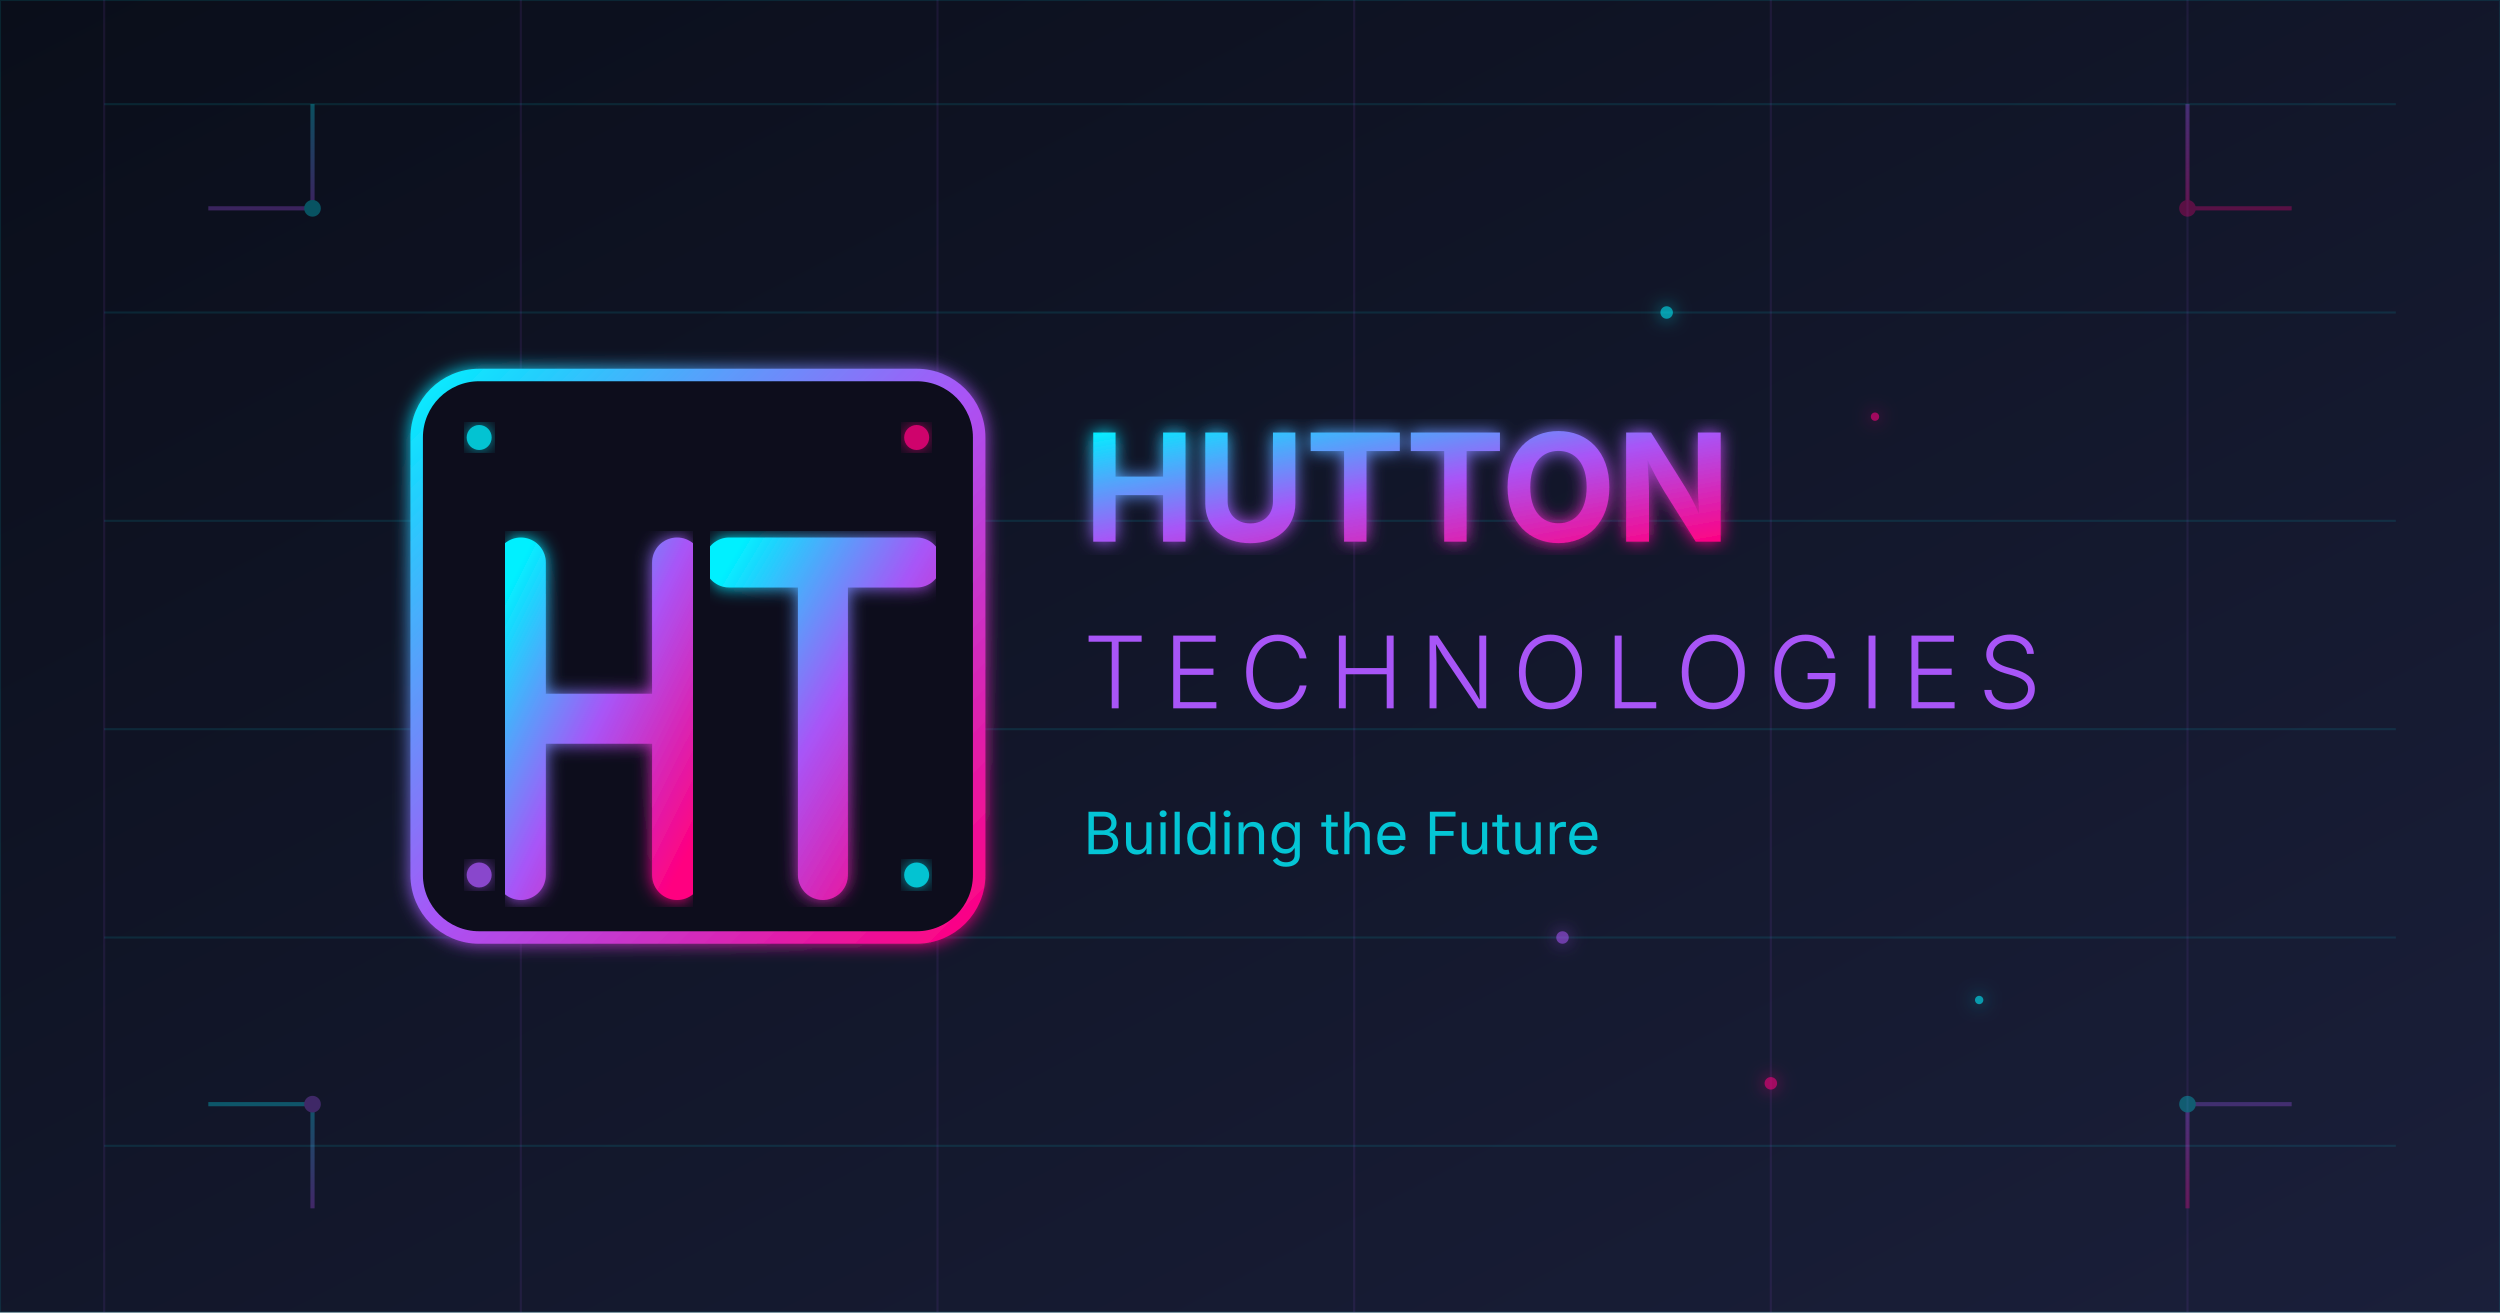
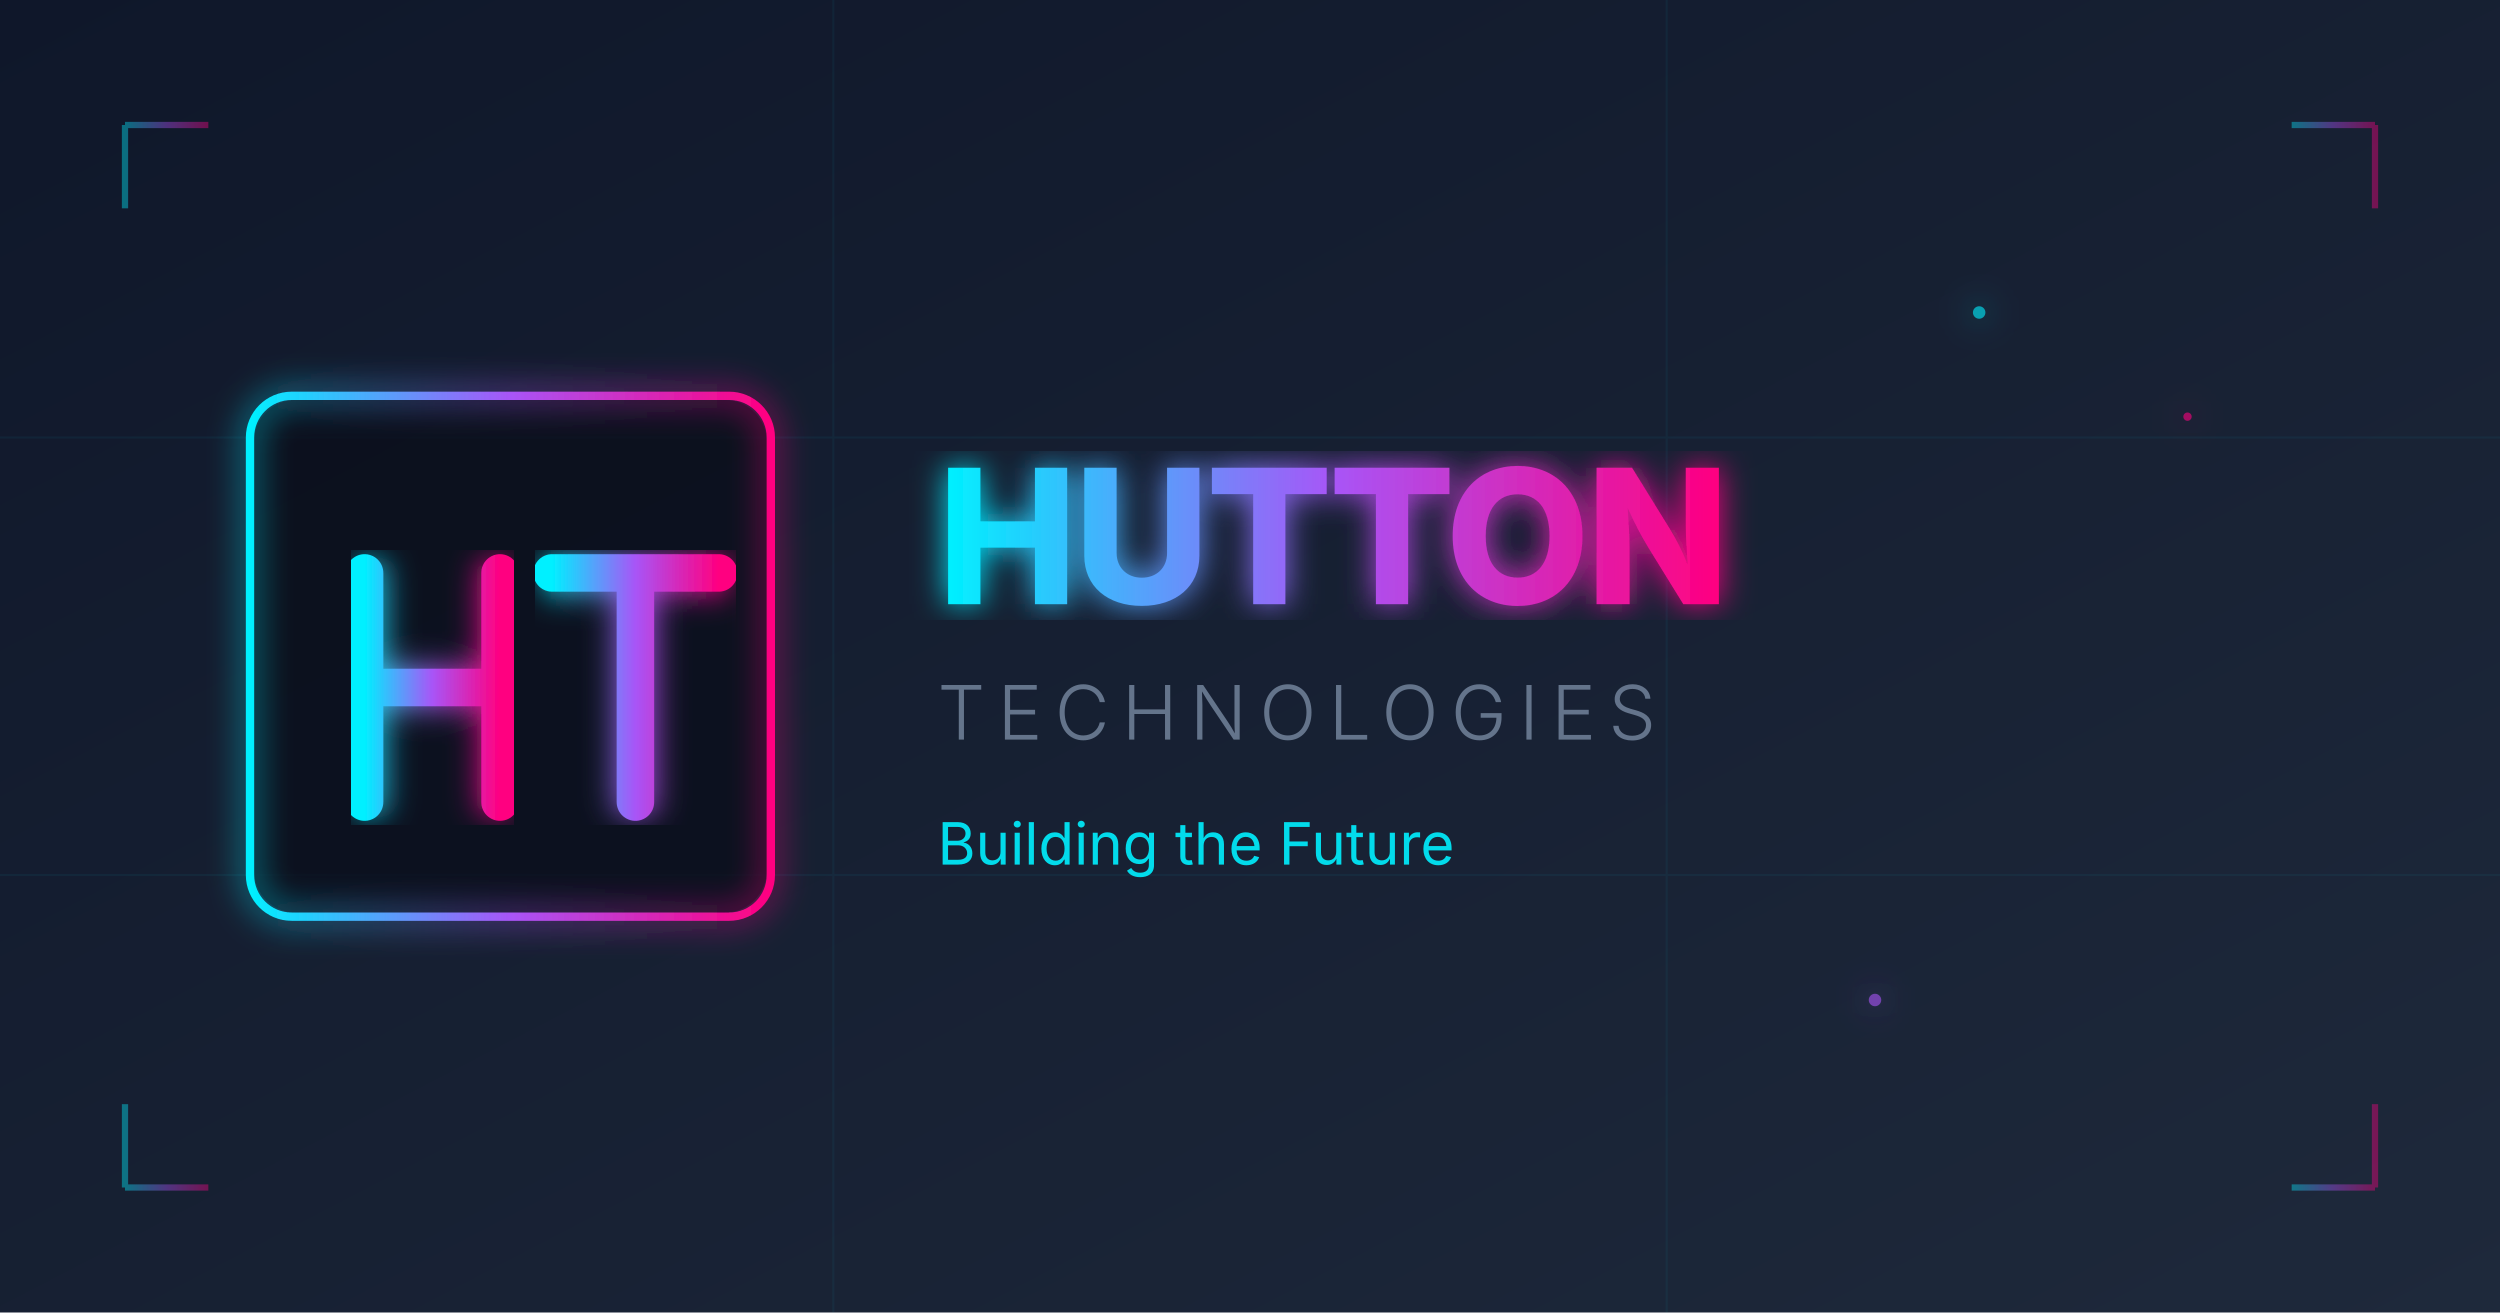
- <svg xmlns="http://www.w3.org/2000/svg" viewBox="0 0 1200 630" fill="none">
+ <svg xmlns="http://www.w3.org/2000/svg" viewBox="0 0 1200 630">
  <defs>
-     <linearGradient id="bg-grad" x1="0%" y1="0%" x2="100%" y2="100%">
-       <stop offset="0%" style="stop-color:#0a0e1a;stop-opacity:1" />
-       <stop offset="100%" style="stop-color:#1a1f3a;stop-opacity:1" />
+     <linearGradient id="bg" x1="0%" y1="0%" x2="100%" y2="100%">
+       <stop offset="0%" style="stop-color:#0f172a" />
+       <stop offset="100%" style="stop-color:#1e293b" />
    </linearGradient>
-     <linearGradient id="cyber-grad" x1="0%" y1="0%" x2="100%" y2="100%">
-       <stop offset="0%" style="stop-color:#00f0ff;stop-opacity:1" />
-       <stop offset="50%" style="stop-color:#a855f7;stop-opacity:1" />
-       <stop offset="100%" style="stop-color:#ff0080;stop-opacity:1" />
+     <linearGradient id="neon" x1="0%" y1="0%" x2="100%" y2="0%">
+       <stop offset="0%" style="stop-color:#00f0ff" />
+       <stop offset="50%" style="stop-color:#a855f7" />
+       <stop offset="100%" style="stop-color:#ff0080" />
    </linearGradient>
    <filter id="glow">
-       <feGaussianBlur stdDeviation="4" result="coloredBlur" />
+       <feGaussianBlur stdDeviation="8" result="coloredBlur" />
      <feMerge>
        <feMergeNode in="coloredBlur" />
        <feMergeNode in="SourceGraphic" />
      </feMerge>
    </filter>
  </defs>
-   <rect width="1200" height="630" fill="url(#bg-grad)" />
-   <path d="M 0 0 L 1200 0 L 1200 630 L 0 630 Z M 50 50 L 1150 50 M 50 150 L 1150 150 M 50 250 L 1150 250 M 50 350 L 1150 350 M 50 450 L 1150 450 M 50 550 L 1150 550" stroke="#00f0ff" stroke-width="1" opacity="0.1" />
-   <path d="M 50 0 L 50 630 M 250 0 L 250 630 M 450 0 L 450 630 M 650 0 L 650 630 M 850 0 L 850 630 M 1050 0 L 1050 630" stroke="#a855f7" stroke-width="1" opacity="0.1" />
-   <g opacity="0.3">
-     <path d="M 100 100 L 150 100 L 150 50 M 1100 100 L 1050 100 L 1050 50" stroke="url(#cyber-grad)" stroke-width="2" />
-     <path d="M 100 530 L 150 530 L 150 580 M 1100 530 L 1050 530 L 1050 580" stroke="url(#cyber-grad)" stroke-width="2" />
-     <circle cx="150" cy="100" r="4" fill="#00f0ff" />
-     <circle cx="1050" cy="100" r="4" fill="#ff0080" />
-     <circle cx="150" cy="530" r="4" fill="#a855f7" />
-     <circle cx="1050" cy="530" r="4" fill="#00f0ff" />
+   <rect width="1200" height="630" fill="url(#bg)" />
+   <g opacity="0.05" stroke="#00f0ff" stroke-width="1">
+     <line x1="0" y1="210" x2="1200" y2="210" />
+     <line x1="0" y1="420" x2="1200" y2="420" />
+     <line x1="400" y1="0" x2="400" y2="630" />
+     <line x1="800" y1="0" x2="800" y2="630" />
  </g>
-   <g transform="translate(200, 180)">
-     <rect x="0" y="0" width="270" height="270" rx="30" fill="#0a0e1a" stroke="url(#cyber-grad)" stroke-width="6" filter="url(#glow)" />
-     <g transform="translate(30, 60)">
-       <path d="M 20 30 L 20 180 M 20 105 L 95 105 M 95 30 L 95 180" stroke="url(#cyber-grad)" stroke-width="24" stroke-linecap="round" stroke-linejoin="round" filter="url(#glow)" />
-       <path d="M 120 30 L 210 30 M 165 30 L 165 180" stroke="url(#cyber-grad)" stroke-width="24" stroke-linecap="round" stroke-linejoin="round" filter="url(#glow)" />
+   <g transform="translate(120, 190)">
+     <rect x="2" y="2" width="246" height="246" rx="20" fill="#0a0e1a" opacity="0.8" />
+     <rect x="0" y="0" width="250" height="250" rx="20" fill="none" stroke="url(#neon)" stroke-width="4" filter="url(#glow)" />
+     <g transform="translate(40, 70)">
+       <path d="M 15 15 L 15 125 M 15 70 L 80 70 M 80 15 L 80 125" stroke="url(#neon)" stroke-width="18" stroke-linecap="round" stroke-linejoin="round" filter="url(#glow)" />
+       <path d="M 105 15 L 185 15 M 145 15 L 145 125" stroke="url(#neon)" stroke-width="18" stroke-linecap="round" stroke-linejoin="round" filter="url(#glow)" />
    </g>
-     <circle cx="30" cy="30" r="6" fill="#00f0ff" opacity="0.8" filter="url(#glow)" />
-     <circle cx="240" cy="30" r="6" fill="#ff0080" opacity="0.8" filter="url(#glow)" />
-     <circle cx="30" cy="240" r="6" fill="#a855f7" opacity="0.8" filter="url(#glow)" />
-     <circle cx="240" cy="240" r="6" fill="#00f0ff" opacity="0.8" filter="url(#glow)" />
  </g>
-   <text x="520" y="260" font-family="system-ui, -apple-system, sans-serif" font-size="72" font-weight="bold" fill="url(#cyber-grad)" filter="url(#glow)">
-     HUTTON
-   </text>
-   <text x="520" y="340" font-family="system-ui, -apple-system, sans-serif" font-size="48" font-weight="300" fill="#a855f7" letter-spacing="8">
-     TECHNOLOGIES
-   </text>
-   <text x="520" y="410" font-family="system-ui, -apple-system, sans-serif" font-size="28" fill="#00f0ff" opacity="0.8">
-     Building the Future
-   </text>
-   <rect x="0" y="0" width="1200" height="630" fill="url(#scanlines)" opacity="0.05" />
-   <g opacity="0.6" filter="url(#glow)">
-     <circle cx="800" cy="150" r="3" fill="#00f0ff" />
-     <circle cx="900" cy="200" r="2" fill="#ff0080" />
-     <circle cx="750" cy="450" r="3" fill="#a855f7" />
-     <circle cx="950" cy="480" r="2" fill="#00f0ff" />
-     <circle cx="850" cy="520" r="3" fill="#ff0080" />
+   <g transform="translate(450, 230)">
+     <text x="0" y="60" font-family="system-ui, -apple-system, 'Segoe UI', sans-serif" font-size="90" font-weight="800" fill="url(#neon)" filter="url(#glow)" letter-spacing="-2">HUTTON</text>
+     <text x="0" y="125" font-family="system-ui, -apple-system, 'Segoe UI', sans-serif" font-size="36" font-weight="300" fill="#64748b" letter-spacing="6">TECHNOLOGIES</text>
+     <text x="0" y="185" font-family="system-ui, -apple-system, 'Segoe UI', sans-serif" font-size="28" font-weight="400" fill="#00f0ff" opacity="0.9">Building the Future</text>
+   </g>
+   <g opacity="0.4" stroke="url(#neon)" stroke-width="3" fill="none">
+     <path d="M 60 60 L 60 100 M 60 60 L 100 60" />
+     <path d="M 1140 60 L 1140 100 M 1140 60 L 1100 60" />
+     <path d="M 60 570 L 60 530 M 60 570 L 100 570" />
+     <path d="M 1140 570 L 1140 530 M 1140 570 L 1100 570" />
+   </g>
+   <g filter="url(#glow)">
+     <circle cx="950" cy="150" r="3" fill="#00f0ff" opacity="0.6" />
+     <circle cx="1050" cy="200" r="2" fill="#ff0080" opacity="0.6" />
+     <circle cx="900" cy="480" r="3" fill="#a855f7" opacity="0.6" />
  </g>
</svg>
